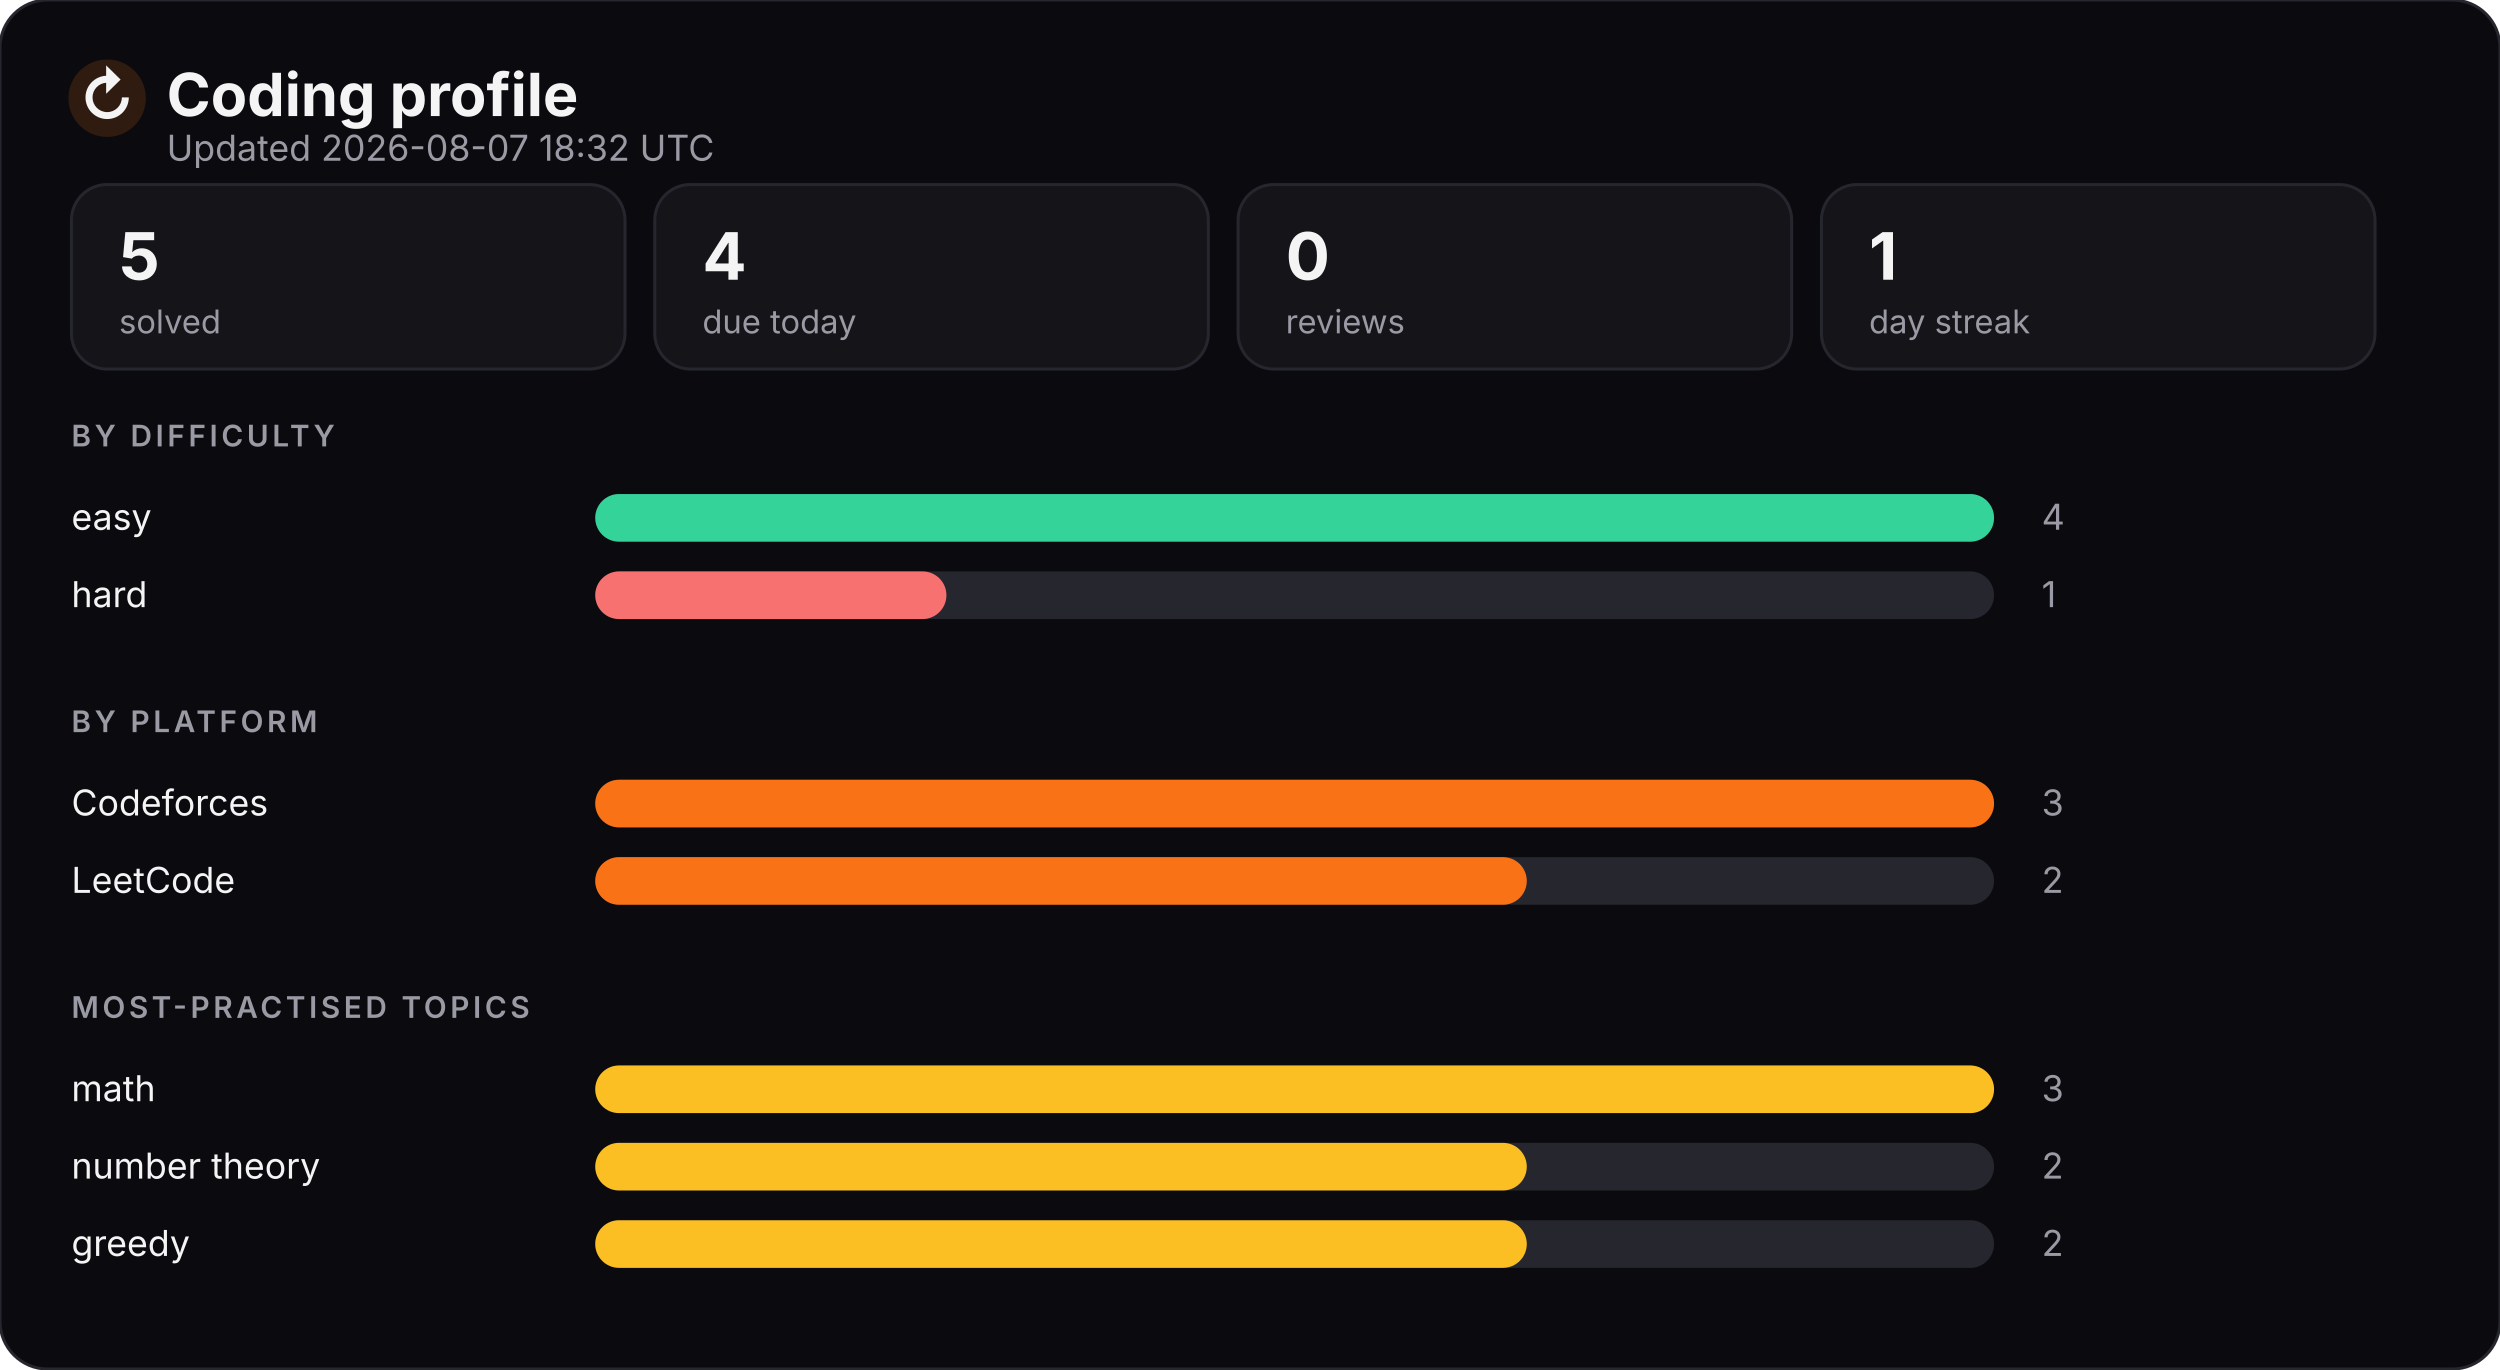
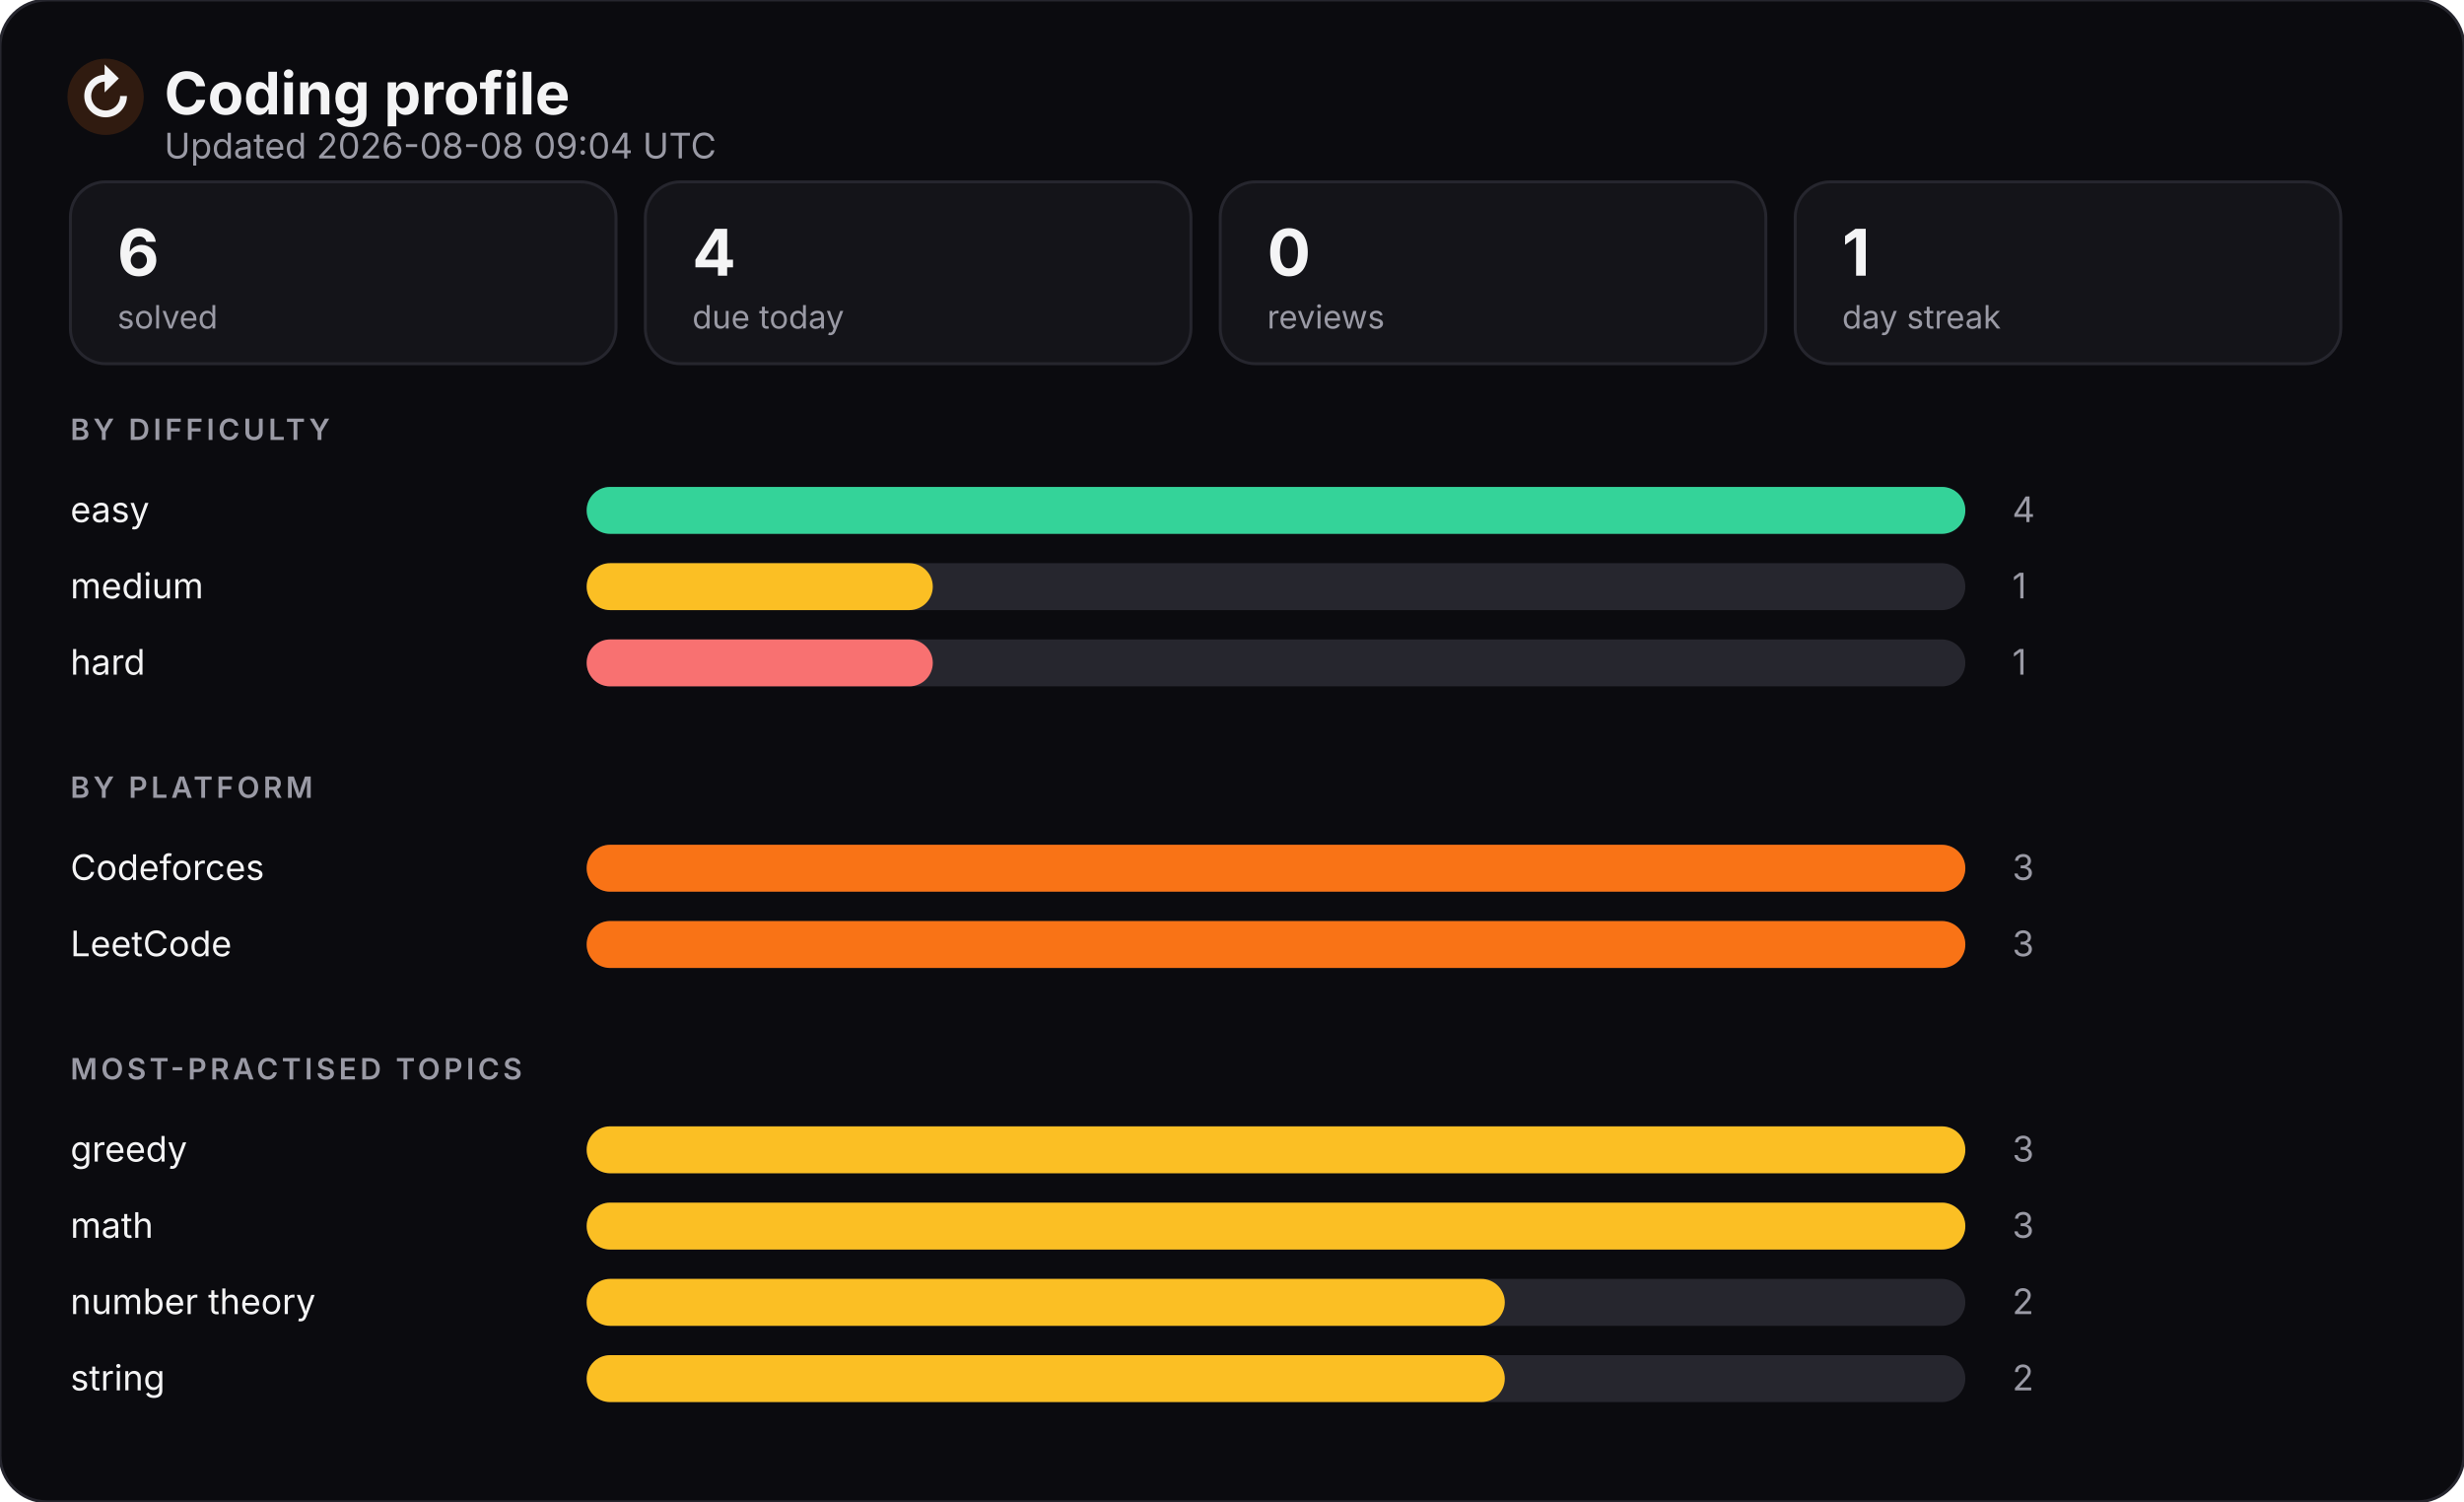
- <svg xmlns="http://www.w3.org/2000/svg" width="840" height="460" viewBox="0 0 840 460" role="img" aria-label="Coding profile">
+ <svg xmlns="http://www.w3.org/2000/svg" width="840" height="512" viewBox="0 0 840 512" role="img" aria-label="Coding profile">
  <style>
    text { font-family: -apple-system, BlinkMacSystemFont, "Segoe UI", Inter, sans-serif; }
    .title { fill: #f4f4f5; font-size: 20px; font-weight: 700; }
    .subtitle { fill: #9a9aa5; font-size: 12px; }
    .section { fill: #9a9aa5; font-size: 10px; letter-spacing: 0.12em; font-weight: 600; }
    .label { fill: #f4f4f5; font-size: 12px; }
    .value { fill: #9a9aa5; font-size: 12px; }
    .tileValue { fill: #f4f4f5; font-size: 22px; font-weight: 700; }
    .tileLabel { fill: #9a9aa5; font-size: 11px; }

    .bar { transform-origin: 200px center; animation: grow 900ms cubic-bezier(.2,.8,.2,1) both; }
    .tile { animation: rise 600ms cubic-bezier(.2,.8,.2,1) both; }
    @keyframes grow { from { transform: scaleX(0); } to { transform: scaleX(1); } }
    @keyframes rise { from { opacity: 0; transform: translateY(6px); } to { opacity: 1; transform: none; } }
    @media (prefers-reduced-motion: reduce) {
      .bar, .tile { animation: none; }
    }
  </style>
-   <rect width="840" height="460" rx="16" fill="#0b0b0f" stroke="#26262e" />
+   <rect width="840" height="512" rx="16" fill="#0b0b0f" stroke="#26262e" />
  <circle cx="36" cy="33" r="13" fill="#f97316" opacity="0.16" />
  <text x="36" y="40" class="title" fill="#f97316" text-anchor="middle">↻</text>
  <text x="56" y="39" class="title">Coding profile</text>
-   <text x="56" y="54" class="subtitle">Updated 2026-08-07 18:32 UTC</text>
+   <text x="56" y="54" class="subtitle">Updated 2026-08-08 09:04 UTC</text>
  <g class="tile" style="animation-delay:0s">
    <rect x="24" y="62" width="186" height="62" rx="12" fill="#141419" stroke="#26262e" />
-     <text x="40" y="94" class="tileValue">5</text>
+     <text x="40" y="94" class="tileValue">6</text>
    <text x="40" y="112" class="tileLabel">solved</text>
  </g>
  <g class="tile" style="animation-delay:0.06s">
    <rect x="220" y="62" width="186" height="62" rx="12" fill="#141419" stroke="#26262e" />
    <text x="236" y="94" class="tileValue">4</text>
    <text x="236" y="112" class="tileLabel">due today</text>
  </g>
  <g class="tile" style="animation-delay:0.12s">
    <rect x="416" y="62" width="186" height="62" rx="12" fill="#141419" stroke="#26262e" />
    <text x="432" y="94" class="tileValue">0</text>
    <text x="432" y="112" class="tileLabel">reviews</text>
  </g>
  <g class="tile" style="animation-delay:0.18s">
    <rect x="612" y="62" width="186" height="62" rx="12" fill="#141419" stroke="#26262e" />
    <text x="628" y="94" class="tileValue">1</text>
    <text x="628" y="112" class="tileLabel">day streak</text>
  </g>
  <text x="24" y="150" class="section">BY DIFFICULTY</text>
  <text x="24" y="178" class="label">easy</text>
  <rect x="200" y="166" width="470" height="16" rx="8" fill="#26262e" />
  <rect x="200" y="166" width="470" height="16" rx="8" fill="#34d399" class="bar" style="animation-delay:0s" />
  <text x="686" y="178" class="value">4</text>
-   <text x="24" y="204" class="label">hard</text>
+   <text x="24" y="204" class="label">medium</text>
  <rect x="200" y="192" width="470" height="16" rx="8" fill="#26262e" />
-   <rect x="200" y="192" width="118" height="16" rx="8" fill="#f87171" class="bar" style="animation-delay:0.08s" />
+   <rect x="200" y="192" width="118" height="16" rx="8" fill="#fbbf24" class="bar" style="animation-delay:0.08s" />
  <text x="686" y="204" class="value">1</text>
-   <text x="24" y="246" class="section">BY PLATFORM</text>
-   <text x="24" y="274" class="label">Codeforces</text>
-   <rect x="200" y="262" width="470" height="16" rx="8" fill="#26262e" />
-   <rect x="200" y="262" width="470" height="16" rx="8" fill="#f97316" class="bar" style="animation-delay:0.16s" />
-   <text x="686" y="274" class="value">3</text>
-   <text x="24" y="300" class="label">LeetCode</text>
+   <text x="24" y="230" class="label">hard</text>
+   <rect x="200" y="218" width="470" height="16" rx="8" fill="#26262e" />
+   <rect x="200" y="218" width="118" height="16" rx="8" fill="#f87171" class="bar" style="animation-delay:0.16s" />
+   <text x="686" y="230" class="value">1</text>
+   <text x="24" y="272" class="section">BY PLATFORM</text>
+   <text x="24" y="300" class="label">Codeforces</text>
  <rect x="200" y="288" width="470" height="16" rx="8" fill="#26262e" />
-   <rect x="200" y="288" width="313" height="16" rx="8" fill="#f97316" class="bar" style="animation-delay:0.24s" />
-   <text x="686" y="300" class="value">2</text>
-   <text x="24" y="342" class="section">MOST-PRACTISED TOPICS</text>
-   <text x="24" y="370" class="label">math</text>
-   <rect x="200" y="358" width="470" height="16" rx="8" fill="#26262e" />
-   <rect x="200" y="358" width="470" height="16" rx="8" fill="#fbbf24" class="bar" style="animation-delay:0.32s" />
-   <text x="686" y="370" class="value">3</text>
-   <text x="24" y="396" class="label">number theory</text>
+   <rect x="200" y="288" width="470" height="16" rx="8" fill="#f97316" class="bar" style="animation-delay:0.24s" />
+   <text x="686" y="300" class="value">3</text>
+   <text x="24" y="326" class="label">LeetCode</text>
+   <rect x="200" y="314" width="470" height="16" rx="8" fill="#26262e" />
+   <rect x="200" y="314" width="470" height="16" rx="8" fill="#f97316" class="bar" style="animation-delay:0.32s" />
+   <text x="686" y="326" class="value">3</text>
+   <text x="24" y="368" class="section">MOST-PRACTISED TOPICS</text>
+   <text x="24" y="396" class="label">greedy</text>
  <rect x="200" y="384" width="470" height="16" rx="8" fill="#26262e" />
-   <rect x="200" y="384" width="313" height="16" rx="8" fill="#fbbf24" class="bar" style="animation-delay:0.4s" />
-   <text x="686" y="396" class="value">2</text>
-   <text x="24" y="422" class="label">greedy</text>
+   <rect x="200" y="384" width="470" height="16" rx="8" fill="#fbbf24" class="bar" style="animation-delay:0.4s" />
+   <text x="686" y="396" class="value">3</text>
+   <text x="24" y="422" class="label">math</text>
  <rect x="200" y="410" width="470" height="16" rx="8" fill="#26262e" />
-   <rect x="200" y="410" width="313" height="16" rx="8" fill="#fbbf24" class="bar" style="animation-delay:0.48s" />
-   <text x="686" y="422" class="value">2</text>
+   <rect x="200" y="410" width="470" height="16" rx="8" fill="#fbbf24" class="bar" style="animation-delay:0.48s" />
+   <text x="686" y="422" class="value">3</text>
+   <text x="24" y="448" class="label">number theory</text>
+   <rect x="200" y="436" width="470" height="16" rx="8" fill="#26262e" />
+   <rect x="200" y="436" width="313" height="16" rx="8" fill="#fbbf24" class="bar" style="animation-delay:0.56s" />
+   <text x="686" y="448" class="value">2</text>
+   <text x="24" y="474" class="label">string</text>
+   <rect x="200" y="462" width="470" height="16" rx="8" fill="#26262e" />
+   <rect x="200" y="462" width="313" height="16" rx="8" fill="#fbbf24" class="bar" style="animation-delay:0.64s" />
+   <text x="686" y="474" class="value">2</text>
</svg>
